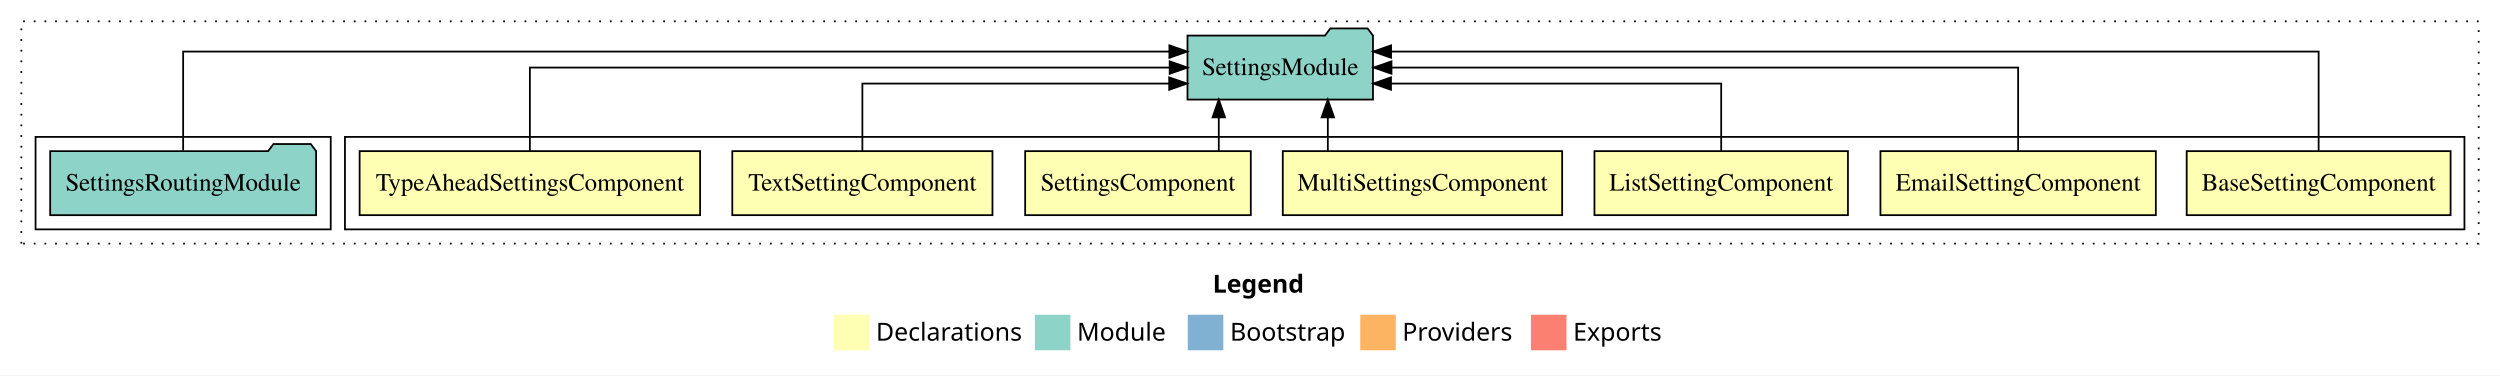
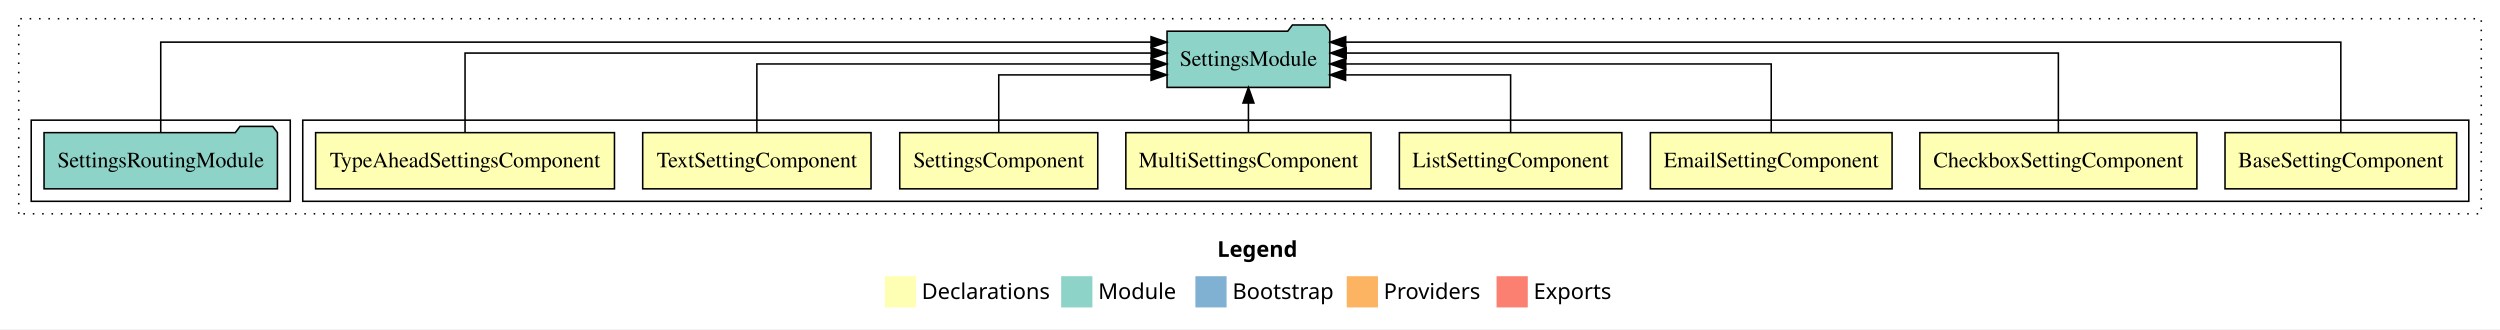
- <svg xmlns="http://www.w3.org/2000/svg" width="1406pt" height="211pt" viewBox="0.00 0.00 1406.00 211.00">
+ <svg xmlns="http://www.w3.org/2000/svg" width="1602pt" height="211pt" viewBox="0.00 0.00 1602.00 211.00">
  <g id="graph0" class="graph" transform="scale(1 1) rotate(0) translate(4 207)">
-     <polygon fill="#ffffff" stroke="transparent" points="-4,4 -4,-207 1402,-207 1402,4 -4,4" />
-     <text text-anchor="start" x="678.009" y="-42.4" font-family="sans-serif" font-weight="bold" font-size="14.00" fill="#000000">Legend</text>
-     <polygon fill="#ffffb3" stroke="transparent" points="465,-10 465,-30 485,-30 485,-10 465,-10" />
-     <text text-anchor="start" x="488.629" y="-15.4" font-family="sans-serif" font-size="14.00" fill="#000000">  Declarations</text>
-     <polygon fill="#8dd3c7" stroke="transparent" points="578,-10 578,-30 598,-30 598,-10 578,-10" />
-     <text text-anchor="start" x="601.725" y="-15.4" font-family="sans-serif" font-size="14.00" fill="#000000">  Module</text>
-     <polygon fill="#80b1d3" stroke="transparent" points="664,-10 664,-30 684,-30 684,-10 664,-10" />
-     <text text-anchor="start" x="687.781" y="-15.4" font-family="sans-serif" font-size="14.00" fill="#000000">  Bootstrap</text>
-     <polygon fill="#fdb462" stroke="transparent" points="761,-10 761,-30 781,-30 781,-10 761,-10" />
-     <text text-anchor="start" x="784.673" y="-15.4" font-family="sans-serif" font-size="14.00" fill="#000000">  Providers</text>
-     <polygon fill="#fb8072" stroke="transparent" points="857,-10 857,-30 877,-30 877,-10 857,-10" />
-     <text text-anchor="start" x="880.726" y="-15.4" font-family="sans-serif" font-size="14.00" fill="#000000">  Exports</text>
+     <polygon fill="#ffffff" stroke="transparent" points="-4,4 -4,-207 1598,-207 1598,4 -4,4" />
+     <text text-anchor="start" x="776.009" y="-42.4" font-family="sans-serif" font-weight="bold" font-size="14.00" fill="#000000">Legend</text>
+     <polygon fill="#ffffb3" stroke="transparent" points="563,-10 563,-30 583,-30 583,-10 563,-10" />
+     <text text-anchor="start" x="586.629" y="-15.4" font-family="sans-serif" font-size="14.00" fill="#000000">  Declarations</text>
+     <polygon fill="#8dd3c7" stroke="transparent" points="676,-10 676,-30 696,-30 696,-10 676,-10" />
+     <text text-anchor="start" x="699.725" y="-15.4" font-family="sans-serif" font-size="14.00" fill="#000000">  Module</text>
+     <polygon fill="#80b1d3" stroke="transparent" points="762,-10 762,-30 782,-30 782,-10 762,-10" />
+     <text text-anchor="start" x="785.781" y="-15.4" font-family="sans-serif" font-size="14.00" fill="#000000">  Bootstrap</text>
+     <polygon fill="#fdb462" stroke="transparent" points="859,-10 859,-30 879,-30 879,-10 859,-10" />
+     <text text-anchor="start" x="882.673" y="-15.4" font-family="sans-serif" font-size="14.00" fill="#000000">  Providers</text>
+     <polygon fill="#fb8072" stroke="transparent" points="955,-10 955,-30 975,-30 975,-10 955,-10" />
+     <text text-anchor="start" x="978.726" y="-15.4" font-family="sans-serif" font-size="14.00" fill="#000000">  Exports</text>
    <g id="clust1" class="cluster">
-       <polygon fill="none" stroke="#000000" stroke-dasharray="1,5" points="8,-70 8,-195 1390,-195 1390,-70 8,-70" />
+       <polygon fill="none" stroke="#000000" stroke-dasharray="1,5" points="8,-70 8,-195 1586,-195 1586,-70 8,-70" />
    </g>
    <g id="clust2" class="cluster">
-       <polygon fill="none" stroke="#000000" points="190,-78 190,-130 1382,-130 1382,-78 190,-78" />
+       <polygon fill="none" stroke="#000000" points="190,-78 190,-130 1578,-130 1578,-78 190,-78" />
    </g>
-     <g id="clust10" class="cluster">
+     <g id="clust11" class="cluster">
      <polygon fill="none" stroke="#000000" points="16,-78 16,-130 182,-130 182,-78 16,-78" />
    </g>
    <g id="node1" class="node">
-       <polygon fill="#ffffb3" stroke="#000000" points="1374.212,-122 1225.788,-122 1225.788,-86 1374.212,-86 1374.212,-122" />
-       <text text-anchor="middle" x="1300" y="-99.8" font-family="Times,serif" font-size="14.00" fill="#000000">BaseSettingComponent</text>
+       <polygon fill="#ffffb3" stroke="#000000" points="1570.212,-122 1421.788,-122 1421.788,-86 1570.212,-86 1570.212,-122" />
+       <text text-anchor="middle" x="1496" y="-99.8" font-family="Times,serif" font-size="14.00" fill="#000000">BaseSettingComponent</text>
    </g>
-     <g id="node8" class="node">
-       <polygon fill="#8dd3c7" stroke="#000000" points="768.164,-187 765.164,-191 744.164,-191 741.164,-187 663.836,-187 663.836,-151 768.164,-151 768.164,-187" />
-       <text text-anchor="middle" x="716" y="-164.8" font-family="Times,serif" font-size="14.00" fill="#000000">SettingsModule</text>
+     <g id="node9" class="node">
+       <polygon fill="#8dd3c7" stroke="#000000" points="848.164,-187 845.164,-191 824.164,-191 821.164,-187 743.836,-187 743.836,-151 848.164,-151 848.164,-187" />
+       <text text-anchor="middle" x="796" y="-164.8" font-family="Times,serif" font-size="14.00" fill="#000000">SettingsModule</text>
    </g>
    <g id="edge1" class="edge">
-       <path fill="none" stroke="#000000" d="M1300,-122.292C1300,-144.206 1300,-178 1300,-178 1300,-178 778.34,-178 778.34,-178" />
-       <polygon fill="#000000" stroke="#000000" points="778.34,-174.5 768.34,-178 778.34,-181.5 778.34,-174.5" />
+       <path fill="none" stroke="#000000" d="M1496,-122.011C1496,-144.485 1496,-180 1496,-180 1496,-180 858.327,-180 858.327,-180" />
+       <polygon fill="#000000" stroke="#000000" points="858.327,-176.5 848.327,-180 858.327,-183.5 858.327,-176.5" />
    </g>
    <g id="node2" class="node">
+       <polygon fill="#ffffb3" stroke="#000000" points="1403.767,-122 1226.233,-122 1226.233,-86 1403.767,-86 1403.767,-122" />
+       <text text-anchor="middle" x="1315" y="-99.8" font-family="Times,serif" font-size="14.00" fill="#000000">CheckboxSettingComponent</text>
+     </g>
+     <g id="edge2" class="edge">
+       <path fill="none" stroke="#000000" d="M1315,-122.129C1315,-142.572 1315,-173 1315,-173 1315,-173 858.621,-173 858.621,-173" />
+       <polygon fill="#000000" stroke="#000000" points="858.621,-169.5 848.621,-173 858.621,-176.5 858.621,-169.5" />
+     </g>
+     <g id="node3" class="node">
      <polygon fill="#ffffb3" stroke="#000000" points="1208.441,-122 1053.559,-122 1053.559,-86 1208.441,-86 1208.441,-122" />
      <text text-anchor="middle" x="1131" y="-99.8" font-family="Times,serif" font-size="14.00" fill="#000000">EmailSettingComponent</text>
    </g>
-     <g id="edge2" class="edge">
-       <path fill="none" stroke="#000000" d="M1131,-122.106C1131,-141.339 1131,-169 1131,-169 1131,-169 778.56,-169 778.56,-169" />
-       <polygon fill="#000000" stroke="#000000" points="778.56,-165.5 768.56,-169 778.56,-172.5 778.56,-165.5" />
+     <g id="edge3" class="edge">
+       <path fill="none" stroke="#000000" d="M1131,-122.267C1131,-140.555 1131,-166 1131,-166 1131,-166 858.344,-166 858.344,-166" />
+       <polygon fill="#000000" stroke="#000000" points="858.344,-162.5 848.344,-166 858.344,-169.5 858.344,-162.5" />
    </g>
-     <g id="node3" class="node">
+     <g id="node4" class="node">
      <polygon fill="#ffffb3" stroke="#000000" points="1035.28,-122 892.72,-122 892.72,-86 1035.28,-86 1035.28,-122" />
      <text text-anchor="middle" x="964" y="-99.8" font-family="Times,serif" font-size="14.00" fill="#000000">ListSettingComponent</text>
    </g>
-     <g id="edge3" class="edge">
-       <path fill="none" stroke="#000000" d="M964,-122.027C964,-138.398 964,-160 964,-160 964,-160 778.291,-160 778.291,-160" />
-       <polygon fill="#000000" stroke="#000000" points="778.291,-156.5 768.291,-160 778.291,-163.5 778.291,-156.5" />
+     <g id="edge4" class="edge">
+       <path fill="none" stroke="#000000" d="M964,-122.009C964,-138.049 964,-159 964,-159 964,-159 858.235,-159 858.235,-159" />
+       <polygon fill="#000000" stroke="#000000" points="858.235,-155.5 848.235,-159 858.235,-162.5 858.235,-155.5" />
    </g>
-     <g id="node4" class="node">
+     <g id="node5" class="node">
      <polygon fill="#ffffb3" stroke="#000000" points="874.563,-122 717.437,-122 717.437,-86 874.563,-86 874.563,-122" />
      <text text-anchor="middle" x="796" y="-99.8" font-family="Times,serif" font-size="14.00" fill="#000000">MultiSettingsComponent</text>
    </g>
-     <g id="edge4" class="edge">
-       <path fill="none" stroke="#000000" d="M742.775,-122.106C742.775,-122.106 742.775,-140.991 742.775,-140.991" />
-       <polygon fill="#000000" stroke="#000000" points="739.275,-140.991 742.775,-150.991 746.275,-140.991 739.275,-140.991" />
+     <g id="edge5" class="edge">
+       <path fill="none" stroke="#000000" d="M796,-122.106C796,-122.106 796,-140.991 796,-140.991" />
+       <polygon fill="#000000" stroke="#000000" points="792.5,-140.991 796,-150.991 799.5,-140.991 792.5,-140.991" />
    </g>
-     <g id="node5" class="node">
+     <g id="node6" class="node">
      <polygon fill="#ffffb3" stroke="#000000" points="699.447,-122 572.553,-122 572.553,-86 699.447,-86 699.447,-122" />
      <text text-anchor="middle" x="636" y="-99.8" font-family="Times,serif" font-size="14.00" fill="#000000">SettingsComponent</text>
    </g>
-     <g id="edge5" class="edge">
-       <path fill="none" stroke="#000000" d="M681.446,-122.106C681.446,-122.106 681.446,-140.991 681.446,-140.991" />
-       <polygon fill="#000000" stroke="#000000" points="677.946,-140.991 681.446,-150.991 684.946,-140.991 677.946,-140.991" />
+     <g id="edge6" class="edge">
+       <path fill="none" stroke="#000000" d="M636,-122.009C636,-138.049 636,-159 636,-159 636,-159 733.61,-159 733.61,-159" />
+       <polygon fill="#000000" stroke="#000000" points="733.61,-162.5 743.61,-159 733.61,-155.5 733.61,-162.5" />
    </g>
-     <g id="node6" class="node">
+     <g id="node7" class="node">
      <polygon fill="#ffffb3" stroke="#000000" points="554.16,-122 407.84,-122 407.84,-86 554.16,-86 554.16,-122" />
      <text text-anchor="middle" x="481" y="-99.8" font-family="Times,serif" font-size="14.00" fill="#000000">TextSettingComponent</text>
    </g>
-     <g id="edge6" class="edge">
-       <path fill="none" stroke="#000000" d="M481,-122.027C481,-138.398 481,-160 481,-160 481,-160 653.554,-160 653.554,-160" />
-       <polygon fill="#000000" stroke="#000000" points="653.554,-163.5 663.554,-160 653.554,-156.5 653.554,-163.5" />
+     <g id="edge7" class="edge">
+       <path fill="none" stroke="#000000" d="M481,-122.267C481,-140.555 481,-166 481,-166 481,-166 733.631,-166 733.631,-166" />
+       <polygon fill="#000000" stroke="#000000" points="733.631,-169.5 743.631,-166 733.63,-162.5 733.631,-169.5" />
    </g>
-     <g id="node7" class="node">
+     <g id="node8" class="node">
      <polygon fill="#ffffb3" stroke="#000000" points="389.749,-122 198.251,-122 198.251,-86 389.749,-86 389.749,-122" />
      <text text-anchor="middle" x="294" y="-99.8" font-family="Times,serif" font-size="14.00" fill="#000000">TypeAheadSettingsComponent</text>
    </g>
-     <g id="edge7" class="edge">
-       <path fill="none" stroke="#000000" d="M294,-122.106C294,-141.339 294,-169 294,-169 294,-169 653.831,-169 653.831,-169" />
-       <polygon fill="#000000" stroke="#000000" points="653.831,-172.5 663.831,-169 653.831,-165.5 653.831,-172.5" />
+     <g id="edge8" class="edge">
+       <path fill="none" stroke="#000000" d="M294,-122.129C294,-142.572 294,-173 294,-173 294,-173 733.698,-173 733.698,-173" />
+       <polygon fill="#000000" stroke="#000000" points="733.698,-176.5 743.698,-173 733.698,-169.5 733.698,-176.5" />
    </g>
-     <g id="node9" class="node">
+     <g id="node10" class="node">
      <polygon fill="#8dd3c7" stroke="#000000" points="173.781,-122 170.781,-126 149.781,-126 146.781,-122 24.219,-122 24.219,-86 173.781,-86 173.781,-122" />
      <text text-anchor="middle" x="99" y="-99.8" font-family="Times,serif" font-size="14.00" fill="#000000">SettingsRoutingModule</text>
    </g>
-     <g id="edge8" class="edge">
-       <path fill="none" stroke="#000000" d="M99,-122.292C99,-144.206 99,-178 99,-178 99,-178 653.661,-178 653.661,-178" />
-       <polygon fill="#000000" stroke="#000000" points="653.661,-181.5 663.661,-178 653.661,-174.5 653.661,-181.5" />
+     <g id="edge9" class="edge">
+       <path fill="none" stroke="#000000" d="M99,-122.011C99,-144.485 99,-180 99,-180 99,-180 733.612,-180 733.612,-180" />
+       <polygon fill="#000000" stroke="#000000" points="733.612,-183.5 743.612,-180 733.612,-176.5 733.612,-183.5" />
    </g>
  </g>
</svg>
